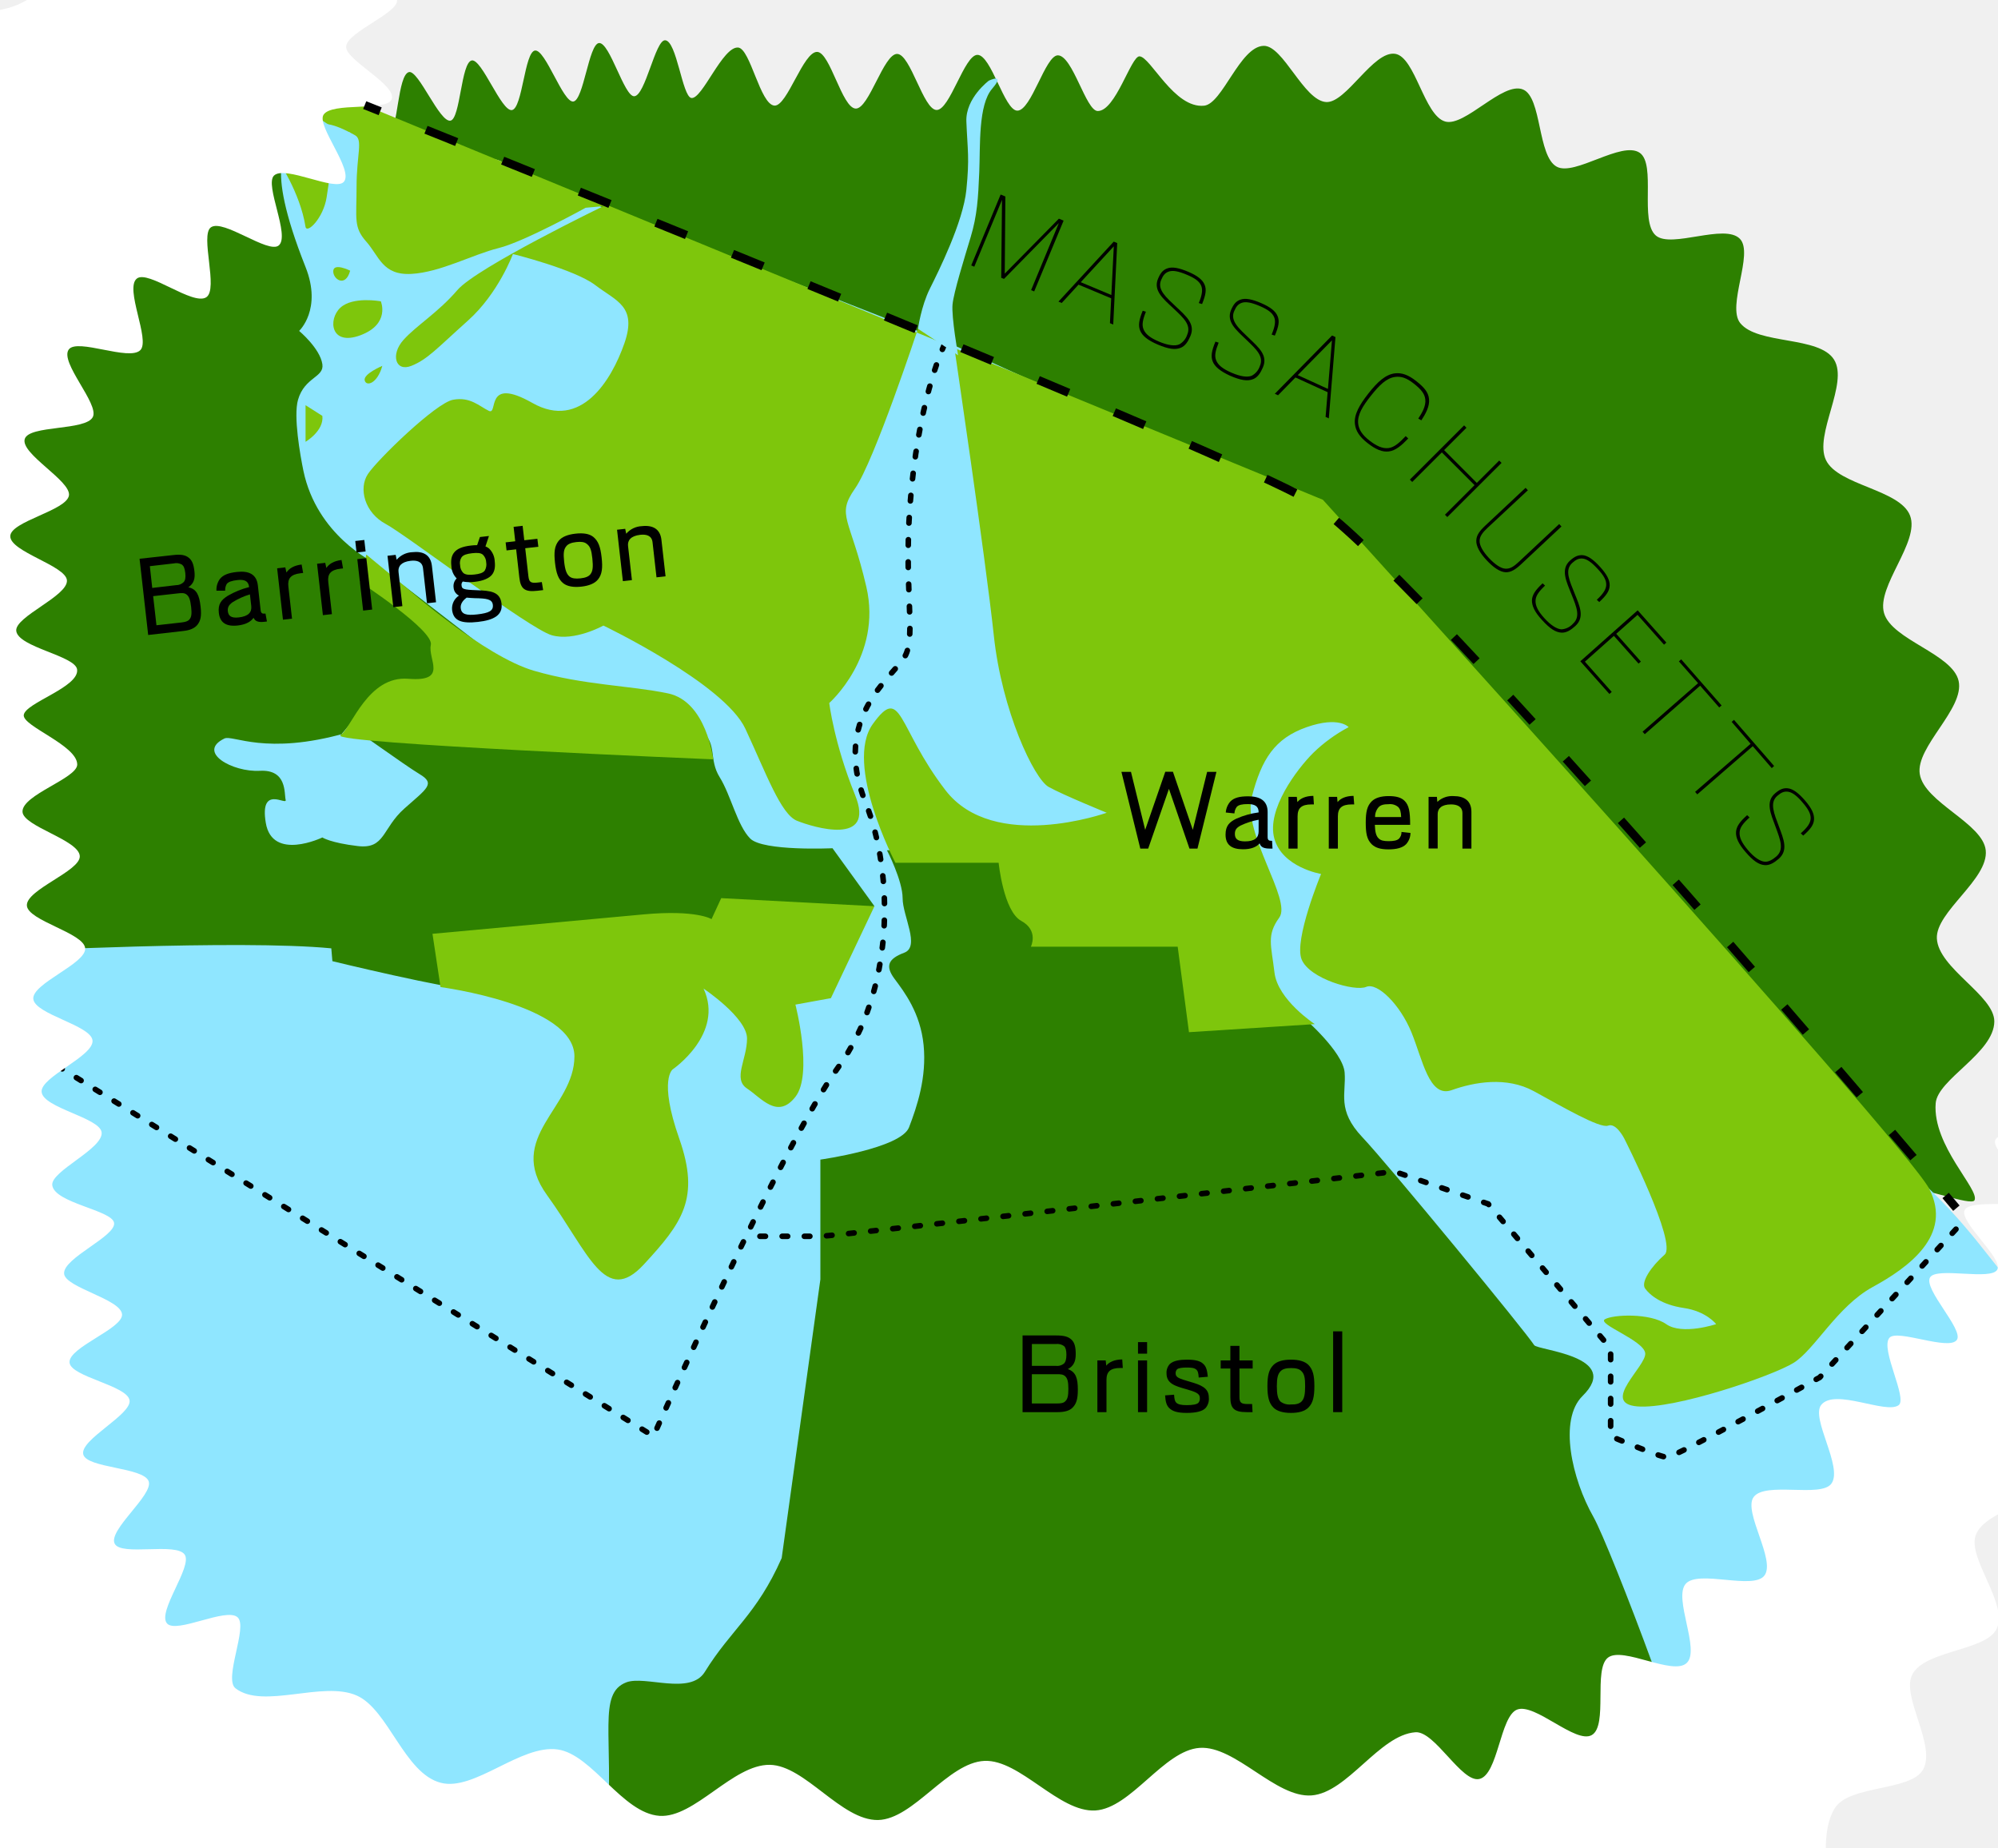
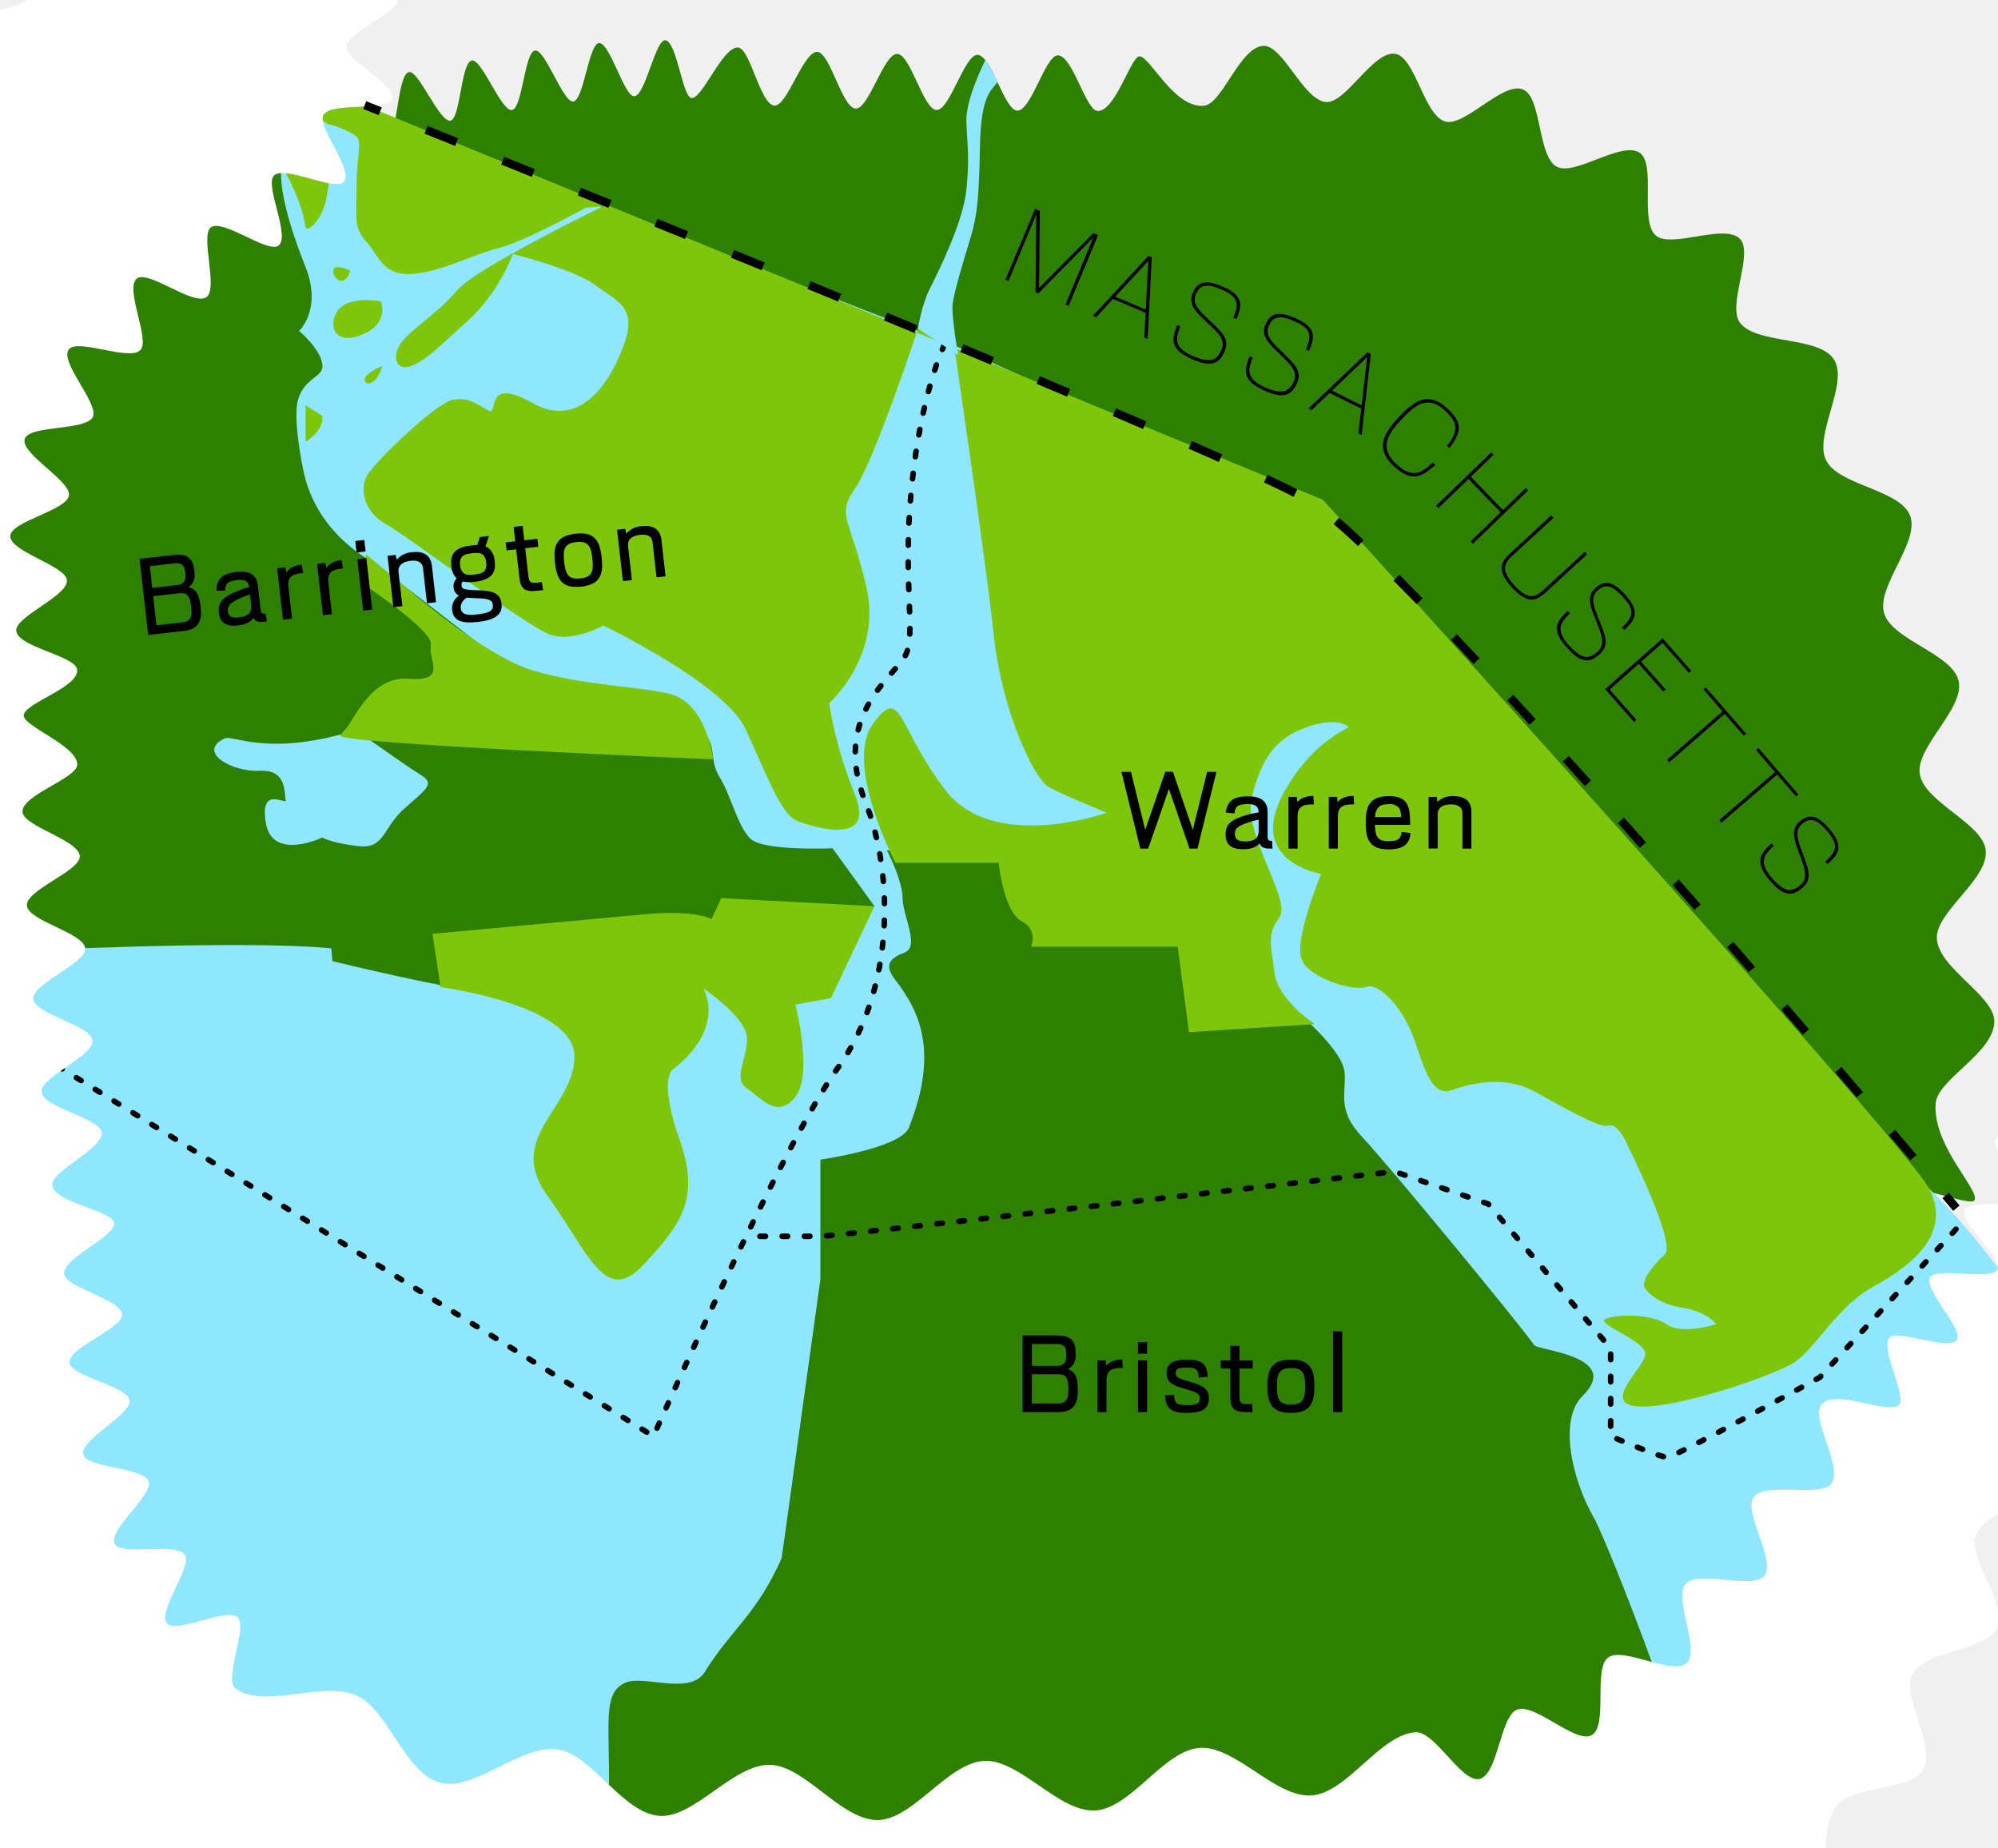
<svg xmlns="http://www.w3.org/2000/svg" id="Bottom_matter" data-name="Bottom matter" viewBox="0 0 720 665.58">
  <defs>
    <style>.cls-1{fill:#2d8000;}.cls-2{fill:#8fe6ff;}.cls-3,.cls-6,.cls-7{fill:none;stroke:#000;stroke-miterlimit:10;}.cls-3{stroke-linecap:round;stroke-width:2px;stroke-dasharray:2 6;}.cls-4{fill:#7ec60c;}.cls-5{fill:#fff;}.cls-6,.cls-7{stroke-width:3px;}.cls-7{stroke-dasharray:11.92 17.87;}</style>
  </defs>
  <path class="cls-1" d="M120,47.5c-4-4,13.34,1.78,20.26.33,3.18-.67,3-21,7.15-21.86,3.46-.69,11,18.24,14.93,17.5,3.57-.66,3.8-21,7.67-21.69,3.65-.63,10.66,18.48,14.47,17.88s4.54-20.93,8.31-21.45S202.86,37,206.59,36.58s5.57-20.74,9.27-21.07c3.9-.34,9.06,19.34,12.7,19.17,4-.19,7.57-20.25,11.1-20.17,4.22.08,6.19,20.24,9.47,20.79,3.9.64,11.26-18.64,16.87-18.17,4.42.37,7.92,20.64,13.11,20.92,4.6.24,10.35-19.53,15.38-19.35,4.7.17,8.95,20.3,13.89,20.42,4.78.12,10.05-19.77,14.92-19.69s9.41,20.15,14.22,20.2,10-19.89,14.71-19.86c5,0,9.71,20.07,14.37,20.1,5.11,0,10.08-19.95,14.62-19.93C386.57,20,391.32,40,395.58,40c6.46.06,12-19.84,15.06-19.7,4,.19,12.5,18.91,23.29,17.78,6.59-.69,12.89-21.28,21.41-21.56,7.07-.23,14.46,19.77,22.57,20.25,7.23.42,17-18.65,24.89-17.37,7.22,1.18,10.4,22.28,18,24.39,7.08,2,20.73-14.51,28-11.56C555.68,35,554,56.31,561,60.07c6.46,3.52,23.44-9.49,29.91-5,6,4.2-.19,24.64,5.79,29.79,5.57,4.79,24.83-4.49,30.31,1.21,5.08,5.3-4.86,24.22.11,30.36,6.35,7.84,28.45,4.55,33.8,13.16s-7.32,27.09-2.9,36.22,26.72,10.53,30.3,20-12.2,25.44-9.38,35.11,24.71,14.66,26.87,24.44c2.21,10-15.56,23.72-14,33.54,1.63,10.23,22.75,17.7,23.77,27.48,1.08,10.46-18.1,22.12-17.61,31.78.55,10.77,20.74,20.49,20.7,29.88-.06,11.38-20.46,20.79-21.13,29.49-1.19,15.31,15.87,31,14,34.93-1.1,2.29-19.77-5.2-21-3.22-1.33,2.16,13.54,15.69,12.07,17.51-1.58,2-17.91-9.77-19.62-8.15s9,18.66,7.07,20-14.59-14.26-16.7-13.15,3.81,20.34,1.57,21.19-10.76-17.4-13.08-16.78S661.35,470.55,659,471s-7.87-19-10.21-18.69c-2.52.31-2.77,20.43-5.08,20.65-2.6.26-7.3-19.38-9.51-19.09-3.38.44-18.17,10.69-31.56-1.37-6.92-6.23-1.25-28.39-10-36.91-7.24-7-29-.43-37.19-8.56-7.38-7.36-.91-29.21-8.81-37.17-7.48-7.54-29.35-1.21-37.09-9-7.59-7.66-1.06-29.49-8.72-37.18s-29.55-1.32-37.14-8.86c-7.88-7.83-1.63-29.74-9.18-37.08-8.14-7.91-29.83-1-37.33-8-8.62-8.06-3.37-30.29-10.77-36.68-10-8.65-30.68.46-37.59-4-6.6-4.26-2.86-26.13-11.35-32.5-6.87-5.15-26.47,5-34.27-1.2-7-5.51-1.77-27-9.28-33.05-7-5.7-26.89,3.95-34.25-2-7.13-5.8-1.76-27.22-9-33.11s-27,3.85-34.27-1.92-2.29-27.38-9.5-33c-7.55-5.88-27.09,4.35-34.29-1-7.85-5.84-3.79-27.58-11-32.54-8.4-5.78-27,6-34.16,1.85C137.44,54.74,126.75,49.14,120,47.5Z" />
  <path class="cls-2" d="M108.34,32S89.57,66.14,94.8,74.86s-39.52,175-30.8,198.8-129-70.6-133.12-43.28-21.29,99.87,23,167.41c28.78,43.91,8.67,263,46.16,279.53,32.73,14.46,305.11,3.29,353.94-6.59S554.64,627,615.1,626.41,739.45,480,726.66,464.9c-14.55-17.19-19.73-27.58-47.67-51.15C614.6,359.43,471.47,182.4,471.47,182.4L343,124.06Z" />
  <path class="cls-3" d="M340.39,124.06s-8.42,16.8-11.91,51.68,2.13,53.37-2.52,61-26.22,22-14.14,52.17c10.54,26.39,10.44,67.81-9.84,95.77s-66.51,132.81-66.51,132.81L-13.32,362.91S-50.72,288-60.8,255.25c-.52-1.7-4.3-20.5-4.81-23.07,0,0,30-52.18,66.16-89.47S126.19,37.26,126.19,37.26" />
  <path class="cls-1" d="M300,305.63s-25,1.16-29.65-3.49-7-15.69-11-22.09-.88-11.89-6.25-16.41c-4.29-3.6-83-2.64-114.56-2.3L172.7,232l-38.14-29.45s-20.38-9.62-25.23-32.95c-1.12-5.42-3.66-19.61-1.93-25.58,2.38-8.21,9.48-8,8.77-12.79-.85-5.73-8.38-12-8.38-12s8.38-7.75,2.32-23c-15.75-39.63-5.66-42.12-5.66-42.12l26.94-19.86c.85.28-36.34-13.57-43-17.53C83,13.51,71-4.19,63.41,27.19S38.12,37.06,6.16,80.09-50.49,145.44-68,179.49c-6.3,12.29-23.37,32.28-9.56,41.85,19.18,13.31,44.44,55.81,44.44,55.81s22.67,8.13,23.25,12.78c.29,2.33-5.31,15.55-2.19,28.2s15,24.7,15,24.7,83.39-4.36,116.45-1.13l.39,4.62s40.51,9.88,54,11,141.34-30.8,141.34-30.8ZM145.76,291.29c-8.14,7.22-6.94,14.73-16.82,13.56s-12.77-3.1-12.77-3.1-18.06,8.68-20.39-5.27,7.74-6,7.16-8.29.58-11-9.3-10.46S70.8,271,80.85,266.1c3-1.47,14.79,6.25,43.87-2l-2,.88,2.92-3.52c5.65,1,12.14,5.25,12.15,5.25-7.36.08-11.43-5.2-12.14-5.25,1.47.59,19.94,14.1,25.56,17.47C157,282.38,153.9,284.07,145.76,291.29Z" />
  <path class="cls-1" d="M281.69,561.39,295.63,461V417.82s29.05-4.07,31.95-11.63,6.41-18,5.25-29.64-7-19.19-10.46-23.84-2.33-7.25,3.49-9.44-.59-13.23-.59-19.62-5.65-17.3-5.65-17.3l76.22,2.17,63.71,56.4,10,1.57s14.39,12.38,15,19.94-2.91,13.51,6.39,23.32,59,70.26,61.91,74.91c1.18,1.88,32,3.95,17.44,18.32-8.7,8.56-3.85,29.93,3.92,43.59,6,10.59,38.68,96.4,36.65,103.88-7,25.75-126.72,40.45-161.24,44.48-126.43,14.76-233.34-1-230.78-36.16,2.4-33.12-3.57-48.6,6.86-52.6,6.74-2.58,23,4.77,28.28-3.75C263.5,587,272.62,581.87,281.69,561.39Z" />
  <path class="cls-4" d="M123,34.43l-23,23s8.14,11.82,10.08,24.22c.44,2.83,6.47-3,7.63-10.6s1.46-7.27-1.57-13.81c-4.35-9.37-4.87-17.8,11.77-8.53,3,1.65.58,7,.58,18.6S127.35,81.84,132,87.07s5.81,12.2,16.27,11.62,22.09-7,31.39-9.3,31.39-14.53,31.39-14.53l6.39-.58s-45.63,22.09-52.61,30.23-14.81,12.78-19.47,18-2.9,11.62,2.91,9.3,9.3-6.4,20.35-16.28,16.21-24,16.21-24S207,97,214.55,102.76s15.11,7.56,10.46,20.93-15.69,31.39-33.13,21.51-12.21,4.52-15.7,2.84-6.71-5.17-12.94-4-27.17,21.51-30.65,26.74-1.17,13.95,6.39,18,51.73,37.78,59.87,40.11,18.6-3.49,18.6-3.49,43.6,20.93,51.16,37.2,12.79,30.81,18.6,33.14,28.48,9.3,20.92-9.3-9.3-33.14-9.3-33.14S318,236.46,312.2,211.46s-11-25.57-4.07-35.46,22.67-57.54,22.67-57.54l12.79,4.65s11.63,78.47,14.53,105.79,14.54,51.73,19.77,54.64,20.92,9.3,20.92,9.3-40.69,14.53-58.12-8.14S325,246.37,314.53,260.87s8.14,50,8.14,50h37.2s1.74,17.44,8.14,20.93,3.48,9.3,3.48,9.3h52.9l4.07,30.81L473.8,369s-13.37-8.72-14.53-18.6S456.36,337,461,330.62,447.64,300.4,451.13,287s8.14-20.93,19.76-25S486,262,486,262a55.7,55.7,0,0,0-12.79,9.3c-5.81,5.82-16.86,20.35-14,30.81s16.85,12.79,16.85,12.79-9.88,23.83-7,30.81,19.18,11.62,23.25,9.88,12.21,6.39,16.28,16.28,6.39,23.83,14.53,20.92,19.76-5,29.64.39,23.84,13.56,26.74,12.4,5.82,4.65,5.82,4.65,19.18,37.78,14.53,41.85-8.72,9.88-7,12.21,5.82,5.81,13.95,7,11.63,5.81,11.63,5.81-12.21,4.07-18,0-19.18-3.49-22.09-1.75,14,7.56,14.53,12.21-16.27,18-2.9,19.18,48.82-11,56.38-15.69,15.7-20.35,28.48-27.32,29.07-18.6,20.35-35.46S476.71,180.07,476.71,180.07Z" />
  <path class="cls-4" d="M146.56,211.82l-14.55-12-2.33,9.88s26.74,17.44,25.58,22.67,6.39,13.37-8.14,12.2S126.77,262,122.7,264.94,257,273.6,257,273.6s-2.35-20.87-16.3-23.77-30.23-2.91-48.25-8.14S146.56,211.82,146.56,211.82Z" />
  <path class="cls-4" d="M232,329.46l-76.15,7,2.9,19.2S207,362,207,380.61s-25,29.07-9.88,50,20.93,40.1,34.88,25,20.34-23.83,12.78-45.34-2.32-25-2.32-25,18.65-12.79,11.07-29.07c0,0,15.67,10.46,15.67,18s-5.23,14.53,0,18,11,11.23,17.44,3,0-33.23,0-33.23l12.78-2.32,15.7-33.13-55.22-2.91-3.49,7.56S251,327.72,232,329.46Z" />
  <path class="cls-4" d="M137.24,108.57s-10.12-1.9-14.62,2.33-3.49,13.95,7.31,9.88S137.24,108.57,137.24,108.57Z" />
  <path class="cls-4" d="M126.19,97.53s-5.79-2.91-6.09,0S124.45,103.92,126.19,97.53Z" />
  <path class="cls-4" d="M116.17,149.85,110.11,146v13.18S116.8,155.27,116.17,149.85Z" />
  <path class="cls-4" d="M137.77,131.83s-6.93,2.9-6.35,5.23S136,138.22,137.77,131.83Z" />
-   <path d="M372.68,105l-1.11-.46,10-24.17-19.77,20.12-1-.4L361.09,72l-10,24.1L350,95.63l10.59-25.54,1.7.71-.22,27.8,19.51-19.81,1.7.71Z" />
-   <path d="M400.43,107.49l-11.77-4.93-6.06,6.61-1.18-.49,19.93-21.62,1.25.52-1.44,29.36-1.18-.5Zm.06-1.19.88-17.54-11.91,12.92Z" />
-   <path d="M410.85,119.08c-.7-1.73-.45-3.76.94-7.12l1.15.35c-1.18,3-1.5,4.76-.86,6.33.7,1.73,2.34,3.08,5.58,4.45s5.77,1.67,7.29,1a6.11,6.11,0,0,0,2.88-3.51c1.48-3.5-1.29-6-4.95-9.44s-7.39-6.44-5.56-10.74c.92-2.18,1.78-3.07,3.19-3.65,1.89-.76,4.47-.19,7.71,1.19s5.1,2.81,5.86,4.61.43,3.7-.9,7L432,109.2c1.28-3.11,1.42-4.87.87-6.24-.68-1.67-2.46-2.82-5.11-3.94-2.91-1.24-5.16-1.76-6.73-1.12-1.21.49-1.89,1.28-2.61,3-1.49,3.49,1.86,6.26,5.42,9.64s7,6.17,5.13,10.55c-.85,2-1.86,3.56-3.48,4.22-2,.8-4.38.49-8.32-1.18C413.58,122.58,411.62,121,410.85,119.08Z" />
-   <path d="M437,130.21c-.69-1.74-.42-3.76,1-7.12l1.15.37c-1.2,3-1.54,4.74-.91,6.32.68,1.74,2.32,3.1,5.54,4.5,3.38,1.46,5.76,1.71,7.28,1.11A6.11,6.11,0,0,0,454,131.9c1.52-3.49-1.24-6-4.87-9.48s-7.34-6.5-5.48-10.79c.94-2.17,1.81-3.06,3.23-3.62,1.89-.75,4.47-.15,7.7,1.25s5.08,2.85,5.82,4.66.4,3.7-1,7l-1.15-.37c1.3-3.1,1.46-4.86.92-6.23-.67-1.68-2.43-2.84-5.08-4-2.9-1.25-5.15-1.79-6.72-1.17-1.22.48-1.91,1.27-2.64,3-1.51,3.48,1.81,6.27,5.35,9.68s6.93,6.24,5,10.6c-.86,2-1.89,3.55-3.52,4.19-2,.79-4.38.45-8.31-1.25C439.7,133.73,437.74,132.1,437,130.21Z" />
-   <path d="M478.43,141.31l-11.6-5.3-6.27,6.41-1.17-.53,20.63-21,1.23.56-2.4,29.3-1.16-.54Zm.11-1.18,1.45-17.5-12.33,12.53Z" />
-   <path d="M511.09,150.82c1.28-1.94,2.82-4.46,2.53-6.93-.23-2-1.43-3.53-4.1-5.65s-4.61-2.68-6.68-2.44c-3.21.37-5.86,3.06-8.82,6.79s-4.95,6.9-4.58,10.1c.24,2.08,1.43,4,4,6s4.7,3,6.89,2.76,4.12-2.1,6.22-4.31l.93.84c-2.42,2.53-4.54,4.36-7,4.68-2.33.3-4.78-.73-7.73-3.06s-4.21-4.42-4.49-6.83c-.39-3.43,1.68-6.94,4.86-11s6.16-6.86,9.59-7.25c2.36-.27,4.72.48,7.64,2.79s4.34,4,4.61,6.41c.31,2.7-1.3,5.51-2.76,7.73Z" />
-   <path d="M527.61,153.27l.85.85-8.06,8.06L532.19,174l8.06-8.06.85.85L521.55,186.3l-.85-.84,10.67-10.66L519.58,163l-10.67,10.66-.85-.85Z" />
-   <path d="M532,194.72c.06-1.87,1.21-3.44,3.23-5.33l14.53-13.62.82.88L536,190.24c-1.78,1.67-2.76,3-2.81,4.6-.06,1.76,1.28,4,3.39,6.25s4.29,3.77,6,3.82,3-.83,4.78-2.5l14.51-13.59.82.88-14.54,13.61c-2,1.86-3.66,2.94-5.53,2.88-2.09-.07-4.47-1.73-6.9-4.33S531.88,196.75,532,194.72Z" />
-   <path d="M552.05,216.25c.09-1.86,1.17-3.59,3.84-6.07l.89.81c-2.31,2.21-3.35,3.69-3.43,5.38-.09,1.87.83,3.78,3.2,6.39s4.54,3.93,6.17,4a6.07,6.07,0,0,0,4.09-2c2.82-2.55,1.34-6-.52-10.65s-4-8.94-.55-12.09c1.75-1.58,2.91-2,4.43-2,2,.1,4.14,1.7,6.5,4.31s3.46,4.7,3.39,6.65-1.17,3.54-3.75,5.94l-.89-.81c2.46-2.29,3.33-3.83,3.4-5.3.09-1.81-1-3.59-3-5.73-2.12-2.34-4-3.76-5.64-3.84-1.3-.06-2.26.37-3.62,1.61-2.82,2.55-.94,6.46.88,11s3.74,8.53.22,11.73c-1.6,1.45-3.18,2.45-4.93,2.37-2.15-.11-4.18-1.4-7.06-4.57C553.06,220.58,552,218.29,552.05,216.25Z" />
-   <path d="M580.8,249.3l-.83.75-10.48-11.78,20.66-18.37,10.34,11.63-.84.75-9.54-10.74-7.68,6.83,8.88,10-.84.74-8.88-10-10.46,9.3Z" />
-   <path d="M619.54,254.91l-6.88-7.85-19.95,17.48-.79-.9,20-17.48L605,238.3l.84-.73,14.55,16.61Z" />
-   <path d="M638.47,276.76l-6.84-7.9-20,17.36-.78-.9L630.85,268l-6.83-7.9.84-.73L639.32,276Z" />
-   <path d="M625.6,299.71c.14-1.86,1.26-3.56,4-6l.87.83c-2.38,2.15-3.45,3.6-3.58,5.29-.14,1.86.73,3.8,3,6.47s4.42,4.06,6.06,4.18c1.41.11,2.84-.75,4.14-1.86,2.89-2.48,1.51-5.93-.23-10.66s-3.76-9.05-.2-12.1c1.79-1.53,3-1.95,4.48-1.84,2,.16,4.08,1.82,6.38,4.49s3.31,4.79,3.19,6.74-1.26,3.51-3.9,5.83l-.88-.83c2.53-2.22,3.44-3.74,3.55-5.21.14-1.8-.94-3.61-2.82-5.8-2-2.4-3.84-3.87-5.53-4-1.3-.1-2.27.31-3.66,1.51-2.89,2.47-1.12,6.43.57,11s3.5,8.63-.11,11.73c-1.64,1.41-3.24,2.36-5,2.23-2.15-.17-4.14-1.51-6.93-4.76C626.48,304.06,625.44,301.74,625.6,299.71Z" />
+   <path d="M385.08,110.2l-1.11-.46,10-24.15-19.8,20.1-1-.4.27-28.14-10,24.08-1.11-.46L373,75.25l1.7.71-.26,27.79L394,84l1.69.71Z" />
+   <path d="M412.83,112.7l-11.76-5-6.08,6.6-1.18-.49,20-21.58,1.25.53-1.51,29.35-1.18-.5Zm.06-1.18L413.81,94l-11.94,12.9Z" />
+   <path d="M423.24,124.32c-.7-1.73-.44-3.75.95-7.11l1.15.36c-1.18,3-1.51,4.75-.88,6.32.7,1.73,2.34,3.09,5.57,4.47,3.39,1.45,5.77,1.68,7.29,1.07,1.31-.52,2.21-1.92,2.89-3.5,1.5-3.49-1.27-6-4.92-9.46s-7.37-6.46-5.53-10.76c.93-2.17,1.79-3.06,3.21-3.63,1.89-.76,4.47-.18,7.7,1.21s5.1,2.83,5.85,4.63.42,3.7-.93,7l-1.15-.37c1.29-3.1,1.43-4.86.89-6.23-.68-1.68-2.45-2.83-5.1-4-2.9-1.25-5.15-1.77-6.73-1.14-1.21.48-1.9,1.27-2.62,3-1.49,3.49,1.84,6.27,5.4,9.66s7,6.19,5.09,10.57c-.85,2-1.87,3.55-3.5,4.2-2,.8-4.38.48-8.31-1.2C426,127.83,424,126.21,423.24,124.32Z" />
+   <path d="M449.31,135.53c-.68-1.74-.4-3.76,1-7.11l1.15.38c-1.22,3-1.56,4.73-.95,6.31.68,1.74,2.3,3.11,5.52,4.54s5.74,1.74,7.27,1.15a6.09,6.09,0,0,0,2.93-3.47c1.54-3.48-1.2-6-4.81-9.51s-7.3-6.54-5.41-10.83c1-2.15,1.83-3,3.25-3.59,1.9-.74,4.47-.13,7.69,1.3s5.06,2.88,5.8,4.69.37,3.71-1,7l-1.15-.38c1.32-3.09,1.49-4.85,1-6.22-.66-1.69-2.42-2.86-5.05-4-2.89-1.28-5.14-1.83-6.72-1.22-1.21.47-1.91,1.26-2.65,2.94-1.54,3.48,1.77,6.29,5.28,9.72s6.89,6.28,5,10.63c-.87,2-1.9,3.53-3.54,4.16-2,.78-4.38.43-8.3-1.3C452,139.07,450,137.43,449.31,135.53Z" />
+   <path d="M490.54,147.25l-11.43-5.67-6.48,6.21-1.14-.57,21.28-20.3,1.21.6-3.32,29.21-1.15-.57Zm.14-1.18,2-17.45L480,140.75Z" />
+   <path d="M521.43,160.7c1.42-1.84,3.14-4.23,3-6.71-.08-2-1.16-3.64-3.66-6s-4.39-3-6.48-2.94c-3.22.13-6.07,2.62-9.3,6.11s-5.46,6.5-5.33,9.72c.08,2.09,1.12,4.09,3.5,6.29s4.46,3.36,6.67,3.28,4.26-1.79,6.53-3.83l.85.9c-2.59,2.34-4.85,4-7.36,4.14-2.35.12-4.71-1.09-7.48-3.64s-3.86-4.71-4-7.14c-.13-3.45,2.2-6.8,5.67-10.56s6.66-6.37,10.1-6.51c2.38-.09,4.68.84,7.41,3.36s4,4.37,4.12,6.74c.1,2.72-1.72,5.39-3.33,7.49Z" />
+   <path d="M537.39,163l.83.86-8.2,7.92,11.59,12,8.2-7.92.83.87-19.88,19.2-.83-.87,10.85-10.47-11.59-12-10.85,10.47-.83-.86Z" />
+   <path d="M541.11,204.49c.08-1.86,1.25-3.43,3.28-5.3L559,185.7l.81.88-14.62,13.47c-1.79,1.65-2.78,3-2.85,4.58-.07,1.75,1.25,4,3.34,6.28s4.26,3.8,6,3.87,3-.81,4.8-2.47l14.62-13.46.82.88-14.66,13.49c-2,1.85-3.68,2.91-5.55,2.83-2.09-.08-4.45-1.77-6.86-4.38S541,206.53,541.11,204.49Z" />
+   <path d="M561.06,226.18c.1-1.86,1.19-3.59,3.87-6.05l.89.81c-2.33,2.2-3.37,3.67-3.46,5.37-.1,1.86.81,3.78,3.16,6.4s4.52,3.95,6.16,4c1.41.08,2.82-.81,4.1-2,2.83-2.54,1.37-6-.47-10.65s-4-9-.48-12.09c1.75-1.57,2.91-2,4.44-1.94,2,.11,4.12,1.72,6.47,4.34s3.43,4.72,3.35,6.67-1.18,3.54-3.77,5.92l-.89-.82c2.47-2.27,3.35-3.81,3.43-5.28.1-1.81-1-3.59-3-5.74-2.11-2.35-3.93-3.78-5.62-3.87-1.3-.07-2.26.36-3.63,1.59-2.83,2.54-1,6.46.82,11s3.7,8.56.16,11.74c-1.61,1.44-3.19,2.43-4.94,2.34-2.15-.12-4.18-1.42-7-4.6C562.05,230.51,561,228.21,561.06,226.18Z" />
+   <path d="M589.69,259.39l-.84.74-10.43-11.82L599.15,230l10.29,11.67-.84.74-9.5-10.77-7.71,6.8,8.84,10-.84.74-8.84-10-10.5,9.26Z" />
+   <path d="M628.39,265.09l-6.86-7.87-20,17.42-.79-.9,20-17.42-6.86-7.88.85-.73,14.5,16.65Z" />
+   <path d="M647.25,287l-6.82-7.91-20.09,17.31-.78-.91,20.09-17.31-6.81-7.91.84-.73,14.41,16.73Z" />
+   <path d="M634.35,309.91c.14-1.86,1.27-3.56,4-6l.87.84c-2.38,2.13-3.46,3.58-3.59,5.27-.15,1.86.72,3.8,3,6.48s4.41,4.07,6.05,4.2a6.12,6.12,0,0,0,4.15-1.86c2.89-2.47,1.51-5.92-.21-10.66s-3.74-9.06-.18-12.1c1.8-1.53,3-1.95,4.49-1.83,2,.16,4.08,1.83,6.36,4.51s3.31,4.8,3.19,6.74-1.27,3.51-3.92,5.82l-.87-.83c2.53-2.21,3.44-3.73,3.56-5.2.14-1.8-.94-3.62-2.81-5.81-2.05-2.4-3.83-3.88-5.53-4-1.29-.1-2.26.3-3.66,1.5-2.89,2.47-1.13,6.44.54,11.05s3.49,8.65-.13,11.74c-1.64,1.4-3.25,2.35-5,2.21-2.14-.17-4.13-1.52-6.91-4.77C635.22,314.27,634.19,311.94,634.35,309.91Z" />
  <path d="M72.28,218.55c.4,3.46,0,5.12-1.14,6.57-1,1.24-2.68,2-5.18,2.24L53.4,228.79l-3.11-27.46L62.37,200c2.7-.31,4.37-.1,5.7,1,1.15.92,1.72,2.34,2,4.88s-.15,4.33-2.2,5.73C70.92,212.23,71.82,214.5,72.28,218.55Zm-17.42-6.71,8.58-1a3.83,3.83,0,0,0,2.77-1.12c.54-.62.75-1.61.56-3.28s-.57-2.51-1.19-3a4.08,4.08,0,0,0-3-.43L54,204Zm14,6.74c-.29-2.54-.74-3.66-1.58-4.33s-1.76-.6-3.15-.45l-8.94,1,1.19,10.49,8.94-1c1.43-.16,2.4-.43,2.93-1.09C69,222.35,69.16,221.2,68.87,218.58Z" />
  <path d="M96.2,223.93l-.83.1c-2.23.25-3.39-.1-4-1.44-1.07,1.53-2.94,2.46-5.68,2.78-4.17.47-6.43-1-6.83-4.54-.37-3.22.91-4.7,3.24-6.17a29.32,29.32,0,0,1,7.66-3.12v-.08c-.24-2.1-1.64-2.75-4.19-2.46-2.06.23-3.26.65-3.86,1.4a4.31,4.31,0,0,0-.57,2.44l-3.14,0a6.69,6.69,0,0,1,1.22-4.21c1.16-1.46,3-2.2,6.15-2.55,4.33-.49,7.1.85,7.55,4.82l1,8.94c.13,1.16.64,1.34,1.55,1.24l.2,0Zm-5.66-5.59-.48-4.18A25.94,25.94,0,0,0,83.79,217C82.3,218.06,82,219,82.1,220.22c.18,1.59,1.09,2.57,3.92,2.25C89.55,222.07,90.79,220.6,90.54,218.34Z" />
  <path d="M109.24,206.44l-.88.1c-3.65.41-4.77,1.94-4.44,4.81l1.31,11.56-3.26.37-2.1-18.52,2.94-.33.41,1.84c1-1.47,2.69-2.52,5.47-2.87Z" />
  <path d="M123.62,204.81l-.87.09c-3.66.42-4.77,1.95-4.45,4.82l1.31,11.56-3.25.37-2.1-18.52,2.94-.33.41,1.84c1-1.48,2.69-2.52,5.47-2.87Z" />
  <path d="M128.49,199.06l-.47-4.13,3.26-.37.47,4.13ZM130.86,220l-2.1-18.52,3.26-.37,2.1,18.52Z" />
  <path d="M155.64,203.87,157.13,217l-3.26.37-1.43-12.63c-.28-2.47-2.3-2.92-4.45-2.68-3.42.39-4.6,2-4.38,4L145,218.4l-3.26.37-2.1-18.52,2.94-.33.36,1.77a7.82,7.82,0,0,1,5.61-2.73C152.5,198.51,155.19,199.94,155.64,203.87Z" />
  <path d="M180.74,217.53c.47,4.13-2.83,5.91-8.48,6.55-5.92.67-8.89-.36-9.35-4.37a5.55,5.55,0,0,1,2.48-5.11,3.46,3.46,0,0,1-1.93-2.88,3.88,3.88,0,0,1,1.11-3.31,6.67,6.67,0,0,1-1.91-4.41c-.24-2.11,0-3.71,1-4.94,1.09-1.38,3.1-2.17,6.08-2.5a17.23,17.23,0,0,1,2.2-.13l1-2.93,3.26-.37-1.26,3.76a4.07,4.07,0,0,1,1.29.74,6.74,6.74,0,0,1,2.05,4.6c.23,2,0,3.62-1,4.86s-3.13,2.21-6.11,2.54a13.36,13.36,0,0,1-4.4-.1,1.61,1.61,0,0,0-.43,1.5c.13,1.15.57,1.46,5.45,1.63S180.24,213.12,180.74,217.53ZM165.8,203.64a4.12,4.12,0,0,0,1.16,2.81c.81.67,2.1.77,4,.56s3.07-.59,3.71-1.39a4.38,4.38,0,0,0,.54-3,4,4,0,0,0-1.2-2.76c-.76-.64-1.94-.75-3.88-.53s-3.15.6-3.78,1.44A3.82,3.82,0,0,0,165.8,203.64Zm11.8,14.28c-.24-2.1-2.35-2.31-6.55-2.39-1.05-.05-2-.1-2.88-.2-1.71,1.24-2.28,2.59-2.14,3.78.25,2.23,2,2.72,5.93,2.27C176.25,220.89,177.85,220.07,177.6,217.92Z" />
  <path d="M187.16,208.14,186,197.93l-3.46.39-.33-2.9,3.46-.39-.59-5.21,3.25-.36.6,5.2,4.72-.53L194,197l-4.73.53,1.14,10.06c.24,2.1.78,2.6,3.29,2.32l1.55-.18.48,2.89-2.1.24C189,213.41,187.61,212.08,187.16,208.14Z" />
  <path d="M203,210.17c-1.77-1.41-2.58-3.61-3-7.42s-.16-6,1.28-7.84c1.17-1.46,3.24-2.3,6.06-2.62s5,0,6.46,1.16c1.81,1.49,2.57,3.57,3,7.39s.16,6.1-1.28,7.91c-1.16,1.46-3.2,2.3-6,2.62S204.43,211.3,203,210.17Zm9.77-3.28c.88-1.11,1-2.69.69-5.67s-.77-4.34-2-5.25c-.84-.71-2.1-.85-3.77-.66s-2.95.61-3.65,1.54c-.92,1.11-1.07,2.62-.74,5.56s.87,4.49,2,5.37c.83.63,2.1.8,3.85.61S212.08,207.78,212.78,206.89Z" />
  <path d="M238.35,194.49l1.49,13.16-3.26.37-1.43-12.64c-.28-2.47-2.3-2.92-4.45-2.68-3.42.39-4.6,2.05-4.38,4l1.4,12.32-3.26.37-2.1-18.52,2.94-.33.36,1.77a7.82,7.82,0,0,1,5.61-2.73C235.2,189.13,237.9,190.56,238.35,194.49Z" />
  <path class="cls-3" d="M273.85,445.45h21.78c4.95,0,206.91-23.33,206.91-23.33l33.75,11.67,44.12,52.06v31.62s17.78,7.62,20.4,7.62,54.93-28.78,54.93-28.78l52.91-57.55" />
  <path class="cls-2" d="M126.19,47.76s-9.28-1.42-14-8.54-7.78-12-7.78-12L100,25.43S113.92,52.16,116.17,55,126.19,47.76,126.19,47.76Z" />
  <path class="cls-5" d="M-261.12,371.29c.79,23.31-16.25,47.41-11.81,67.44,5,22.55,30.93,36.59,40,55.32,9.8,20.31,5.18,49.3,19,65.58,14.2,16.72,43.87,16.93,61.49,29.91,17.38,12.81,25.92,41,45.83,50.64,19.37,9.42,47.24-1,68.25,5.87,20.56,6.76,36.43,31.69,57.87,36.49s46.58-11,68.08-7.72c21.87,3.3,41.14,25.77,62.49,27.94,22.38,2.28,46-15.85,67-14.31,23,1.69,43.56,23,63.91,24.48,13.27,1,28-17.64,40.44-16.08,13.22,1.67,23,23.4,35.27,25.54,13.15,2.28,29.55-14.87,41.72-12.33,13.13,2.73,21.52,25.08,33.61,27.74,13.16,2.89,29.81-13.95,41.89-11.6,13.31,2.58,23,24.44,35.23,25.74,13.44,1.43,26.54-18,38.88-19,13-1,29.91,15.68,42,11,11.42-4.43,12.68-27.88,23.55-36.45,9.26-7.31,32.26-2,41.3-12.93,7.53-9.08-1.14-31.2,6.35-43.11,5.24-8.35,27.22-6,31.72-13.79,5-8.57-8-26.46-3.82-34.35,4.63-8.82,26.71-8.43,30.41-16.5,4.17-9.1-10.67-25.45-7.54-33.72,3.54-9.38,25.44-12,27.86-20.5,2.73-9.61-14.64-23.26-13-32,1.78-9.7,22.76-16.24,23.59-25.24.87-9.59-18.62-20.15-18.31-29.41s20.48-18,20.78-27.53c.29-9.15-19.26-19.6-18.46-29.3.73-8.95,21.74-17.55,23.31-27.33-.09-7-2.19,8.52-5.08,16.74-1.33,3.79-21.75,1.47-23.58,6.42-1.51,4.08,15.52,15.59,13.71,20.22-1.63,4.19-21.94,1.12-23.78,5.59-1.74,4.24,14.83,16.38,12.93,20.74s-22,.29-24,4.53,13.89,17.29,11.78,21.41-22-1.1-24.25,2.86c-2.41,4.22,12.16,18.72,9.69,22.45-2.76,4.16-21.53-4-24.33-.7-3.37,4,6.68,21.89,3.32,24.28-4.66,3.31-22.93-6.21-27.87-.14-3.91,4.79,7.93,22.43,3.66,28.38-3.75,5.22-23.9-.88-28.05,4.87-3.83,5.33,8.15,22.79,3.88,28.29-4.08,5.25-23.78-2.23-28.33,2.94s5.32,23.79.37,28.52-23-6.07-28.39-1.92.11,24.49-5.83,27.9c-5.78,3.33-20.5-11.69-26.93-9.17-6.16,2.41-6.81,23.49-13.61,25-6.39,1.42-16-17.33-23-16.84-13,.91-24.5,21.81-37.45,22.76s-27.41-18-40.32-17.13-24.7,21.76-37.57,22.55c-13.11.81-27.16-18.44-40-17.86-13.17.6-25.52,21-38.3,21.3-13.25.26-26.3-19.67-39-19.88-13.32-.22-27.17,19.25-39.78,18.38-13.38-.92-24.21-22.11-36.65-23.91-13.36-1.93-30.07,15.17-42.16,12C145.72,639,140,616,128.58,610.93c-12.32-5.47-33.71,5.09-43.7-2.6-4.4-3.39,4.51-22.05.78-25.56-4-3.8-22.17,6.07-25.49,2.15-3.57-4.21,9.24-20.43,6.41-24.74-3-4.6-23,.67-25.26-4-2.41-4.9,14-17.53,12.26-22.45C51.78,528.6,31.15,529.06,30,524c-1.24-5.29,17.44-14.25,16.69-19.43-.78-5.39-21.2-8.45-21.63-13.63-.45-5.48,19.19-12.17,18.92-17.32-.3-5.56-20.52-9.65-20.88-14.71-.41-5.68,18.87-13.47,18-18.34-.81-4.56-21.41-7.09-22.26-13.49C18.12,422,37.29,413.94,36.62,408,36,402.7,15.55,399.23,15,393.45c-.54-5.41,18.85-12.87,18.34-18.55-.49-5.5-20.89-9.4-21.34-15s19.08-12.66,18.69-18.21-20.72-9.93-21-15.41c-.35-5.73,19.32-12.41,19.06-17.81-.28-5.86-20.49-10.7-20.64-16-.19-6.11,19.71-12,19.72-17,0-6.94-19.72-13.77-19.27-17.83.49-4.42,20-10,19.23-16.4-.57-4.95-21.2-8-21.93-13.89-.64-5.16,18.66-12.56,18.26-18.25-.37-5.29-20.53-10.29-20.41-15.91C3.75,187.84,24,184,24.85,178.51c.77-5.29-17.55-15-15.93-20.34,1.54-5.09,22.06-2.88,24.54-7.94,2.33-4.73-12-19.64-8.7-24.28,3-4.25,21.84,4.31,25.83.19,3.62-3.74-5.77-22.19-1.28-25.77,4.07-3.24,20.12,9.84,25,6.75C78.84,104.23,72,84.76,76,81.91c4.43-3.15,20.65,9.63,24.43,6.54,4.25-3.46-5.17-21.82-1.69-25.19,4-3.84,22.13,5.93,25.19,2.22,3.54-4.29-9.81-20-7.37-24.08,2.85-4.79,23.07-1.14,24.6-5.67,1.78-5.24-16.72-14.09-16.43-18.93C125,11.42,144.2,4.57,143.05-.26,141.83-5.4,121.37-3.16,119-7.6c-2.5-4.65,10.89-20.13,7.64-24-3.52-4.12-21.27,6.49-25,3.43C97.4-31.58,80.36-46.23,51.1-36.94,36-32.13,25.56-6.89,6.66,1.57-9,8.58-34.65-1-51.66,8.67-67.06,17.39-72.12,44.09-87.73,55-102.46,65.35-129.4,61-143.58,73.3c-13.68,11.92-12.94,39-25.45,52.91-12.2,13.52-39.38,15.65-49.87,31.06-10.23,15-2.21,40.91-10.26,57.79-7.79,16.31-33,26.41-38.3,44.5-5,17.22,10.81,39.22,8.56,58.08-2.12,17.66-22.86,35.2-22.21,54.33" />
-   <path class="cls-2" d="M330.8,118.46s1.17-8.22,4.27-14.42,12-24,13.17-35.65.43-14,0-24.61c-.33-8.44,8.1-14.72,8.1-14.72s6.23-2.95,1.19,2.91-4.25,20.48-4.64,30-.77,15.72-3.1,23.47-6.09,19.81-6.53,24.25,2,18.32,2,18.32Z" />
+   <path class="cls-2" d="M330.8,118.46s1.17-8.22,4.27-14.42,12-24,13.17-35.65.43-14,0-24.61c-.28-7.16,5.22-18.87,6.89-22.26l4.42,7.87s-1.08,1.48-2,2.58c-5,5.86-4.25,20.48-4.64,30s-.77,15.72-3.1,23.47-6.09,19.81-6.53,24.25,2,18.32,2,18.32Z" />
  <path class="cls-6" d="M705,435.32l-3.87-4.58" />
  <path class="cls-7" d="M689.53,417.11c-47.19-55.52-188.2-219.9-218.1-237C440,162.07,205.14,67.47,145.25,43.43" />
  <path class="cls-6" d="M137,40.1l-5.57-2.22" />
  <path d="M388.41,500.77c0,3.48-.6,5.08-1.88,6.4-1.08,1.12-2.88,1.64-5.4,1.64H368.49V481.18h12.16c2.72,0,4.36.4,5.56,1.6,1,1,1.44,2.52,1.44,5.08s-.64,4.28-2.84,5.44C387.77,494.34,388.41,496.7,388.41,500.77Zm-16.56-8.63h8.64a3.88,3.88,0,0,0,2.88-.8c.6-.56.92-1.52.92-3.2s-.28-2.56-.84-3.12a4.12,4.12,0,0,0-2.92-.76h-8.68ZM385,500.41c0-2.55-.32-3.71-1.08-4.47s-1.68-.8-3.08-.8h-9v10.55h9c1.44,0,2.44-.16,3-.76C384.69,504.17,385,503.05,385,500.41Z" />
  <path d="M404.61,492.9h-.88c-3.68,0-5,1.4-5,4.28v11.63h-3.28V490.18h3l.2,1.88c1.12-1.36,3-2.2,5.76-2.24Z" />
  <path d="M410.09,487.74v-4.16h3.28v4.16Zm0,21.07V490.18h3.28v18.63Z" />
  <path d="M421.33,507.33c-.88-.88-1.32-2.08-1.48-4.56l3.24-.24c.12,1.64.28,2.36.76,2.84.64.64,1.76.92,3.8.92,2.2,0,3.64-.28,4.2-.84a2.37,2.37,0,0,0,.52-1.8c0-1.6-1.56-2.16-5.2-3.2s-6.8-1.92-6.8-5.59a4.56,4.56,0,0,1,1.16-3.36c1.28-1.28,3.8-1.6,6.2-1.6,2.84,0,4.76.4,5.92,1.56,1,.92,1.36,2.2,1.6,4.6l-3.28.28c-.12-1.68-.32-2.32-.76-2.76-.76-.76-2-.84-3.56-.84s-3,.16-3.52.68a2,2,0,0,0-.48,1.44c0,1.48,1.32,1.88,5.16,3s6.8,2.15,6.8,5.67a5,5,0,0,1-1.2,3.84c-1.12,1.16-3.48,1.72-6.76,1.72C424.13,509.09,422.49,508.45,421.33,507.33Z" />
  <path d="M443.37,503.37V493.1h-3.48v-2.92h3.48v-5.24h3.28v5.24h4.76v2.92h-4.76v10.11c0,2.12.48,2.68,3,2.68h1.56l.16,2.92h-2.12C444.57,508.81,443.37,507.33,443.37,503.37Z" />
  <path d="M458.89,507.17c-1.6-1.6-2.16-3.88-2.16-7.72s.52-6,2.16-7.63c1.32-1.32,3.48-1.92,6.32-1.92s5,.6,6.28,1.88c1.64,1.68,2.16,3.83,2.16,7.67s-.52,6.08-2.16,7.72c-1.32,1.32-3.44,1.92-6.28,1.92S460.17,508.45,458.89,507.17ZM469,505c1-1,1.32-2.56,1.32-5.56s-.28-4.39-1.36-5.43c-.76-.8-2-1.08-3.68-1.08s-3,.28-3.8,1.12c-1,1-1.36,2.47-1.36,5.43s.36,4.56,1.36,5.56a5.35,5.35,0,0,0,3.76,1C466.93,506.09,468.17,505.81,469,505Z" />
  <path d="M480.41,508.81V479.7h3.28v29.11Z" />
  <path d="M438.35,278.12l-6.83,27.64h-2.88l-7.4-21.52-7.48,21.52h-2.84l-6.8-27.64h3.44L412.68,299l7.24-20.92h2.76L429.84,299,435,278.12Z" />
  <path d="M458.56,305.76h-.84c-2.24,0-3.36-.48-3.8-1.88-1.24,1.4-3.2,2.12-6,2.12-4.2,0-6.28-1.68-6.28-5.28,0-3.24,1.44-4.56,3.92-5.76a29.38,29.38,0,0,1,8-2.24v-.08c0-2.12-1.32-2.92-3.88-2.92-2.08,0-3.32.28-4,1a4.3,4.3,0,0,0-.84,2.36l-3.12-.32a6.71,6.71,0,0,1,1.68-4c1.32-1.32,3.28-1.84,6.4-1.84,4.36,0,7,1.64,7,5.64v9c0,1.16.48,1.4,1.4,1.4h.2Zm-5-6.2v-4.2a25.73,25.73,0,0,0-6.56,2.12c-1.6.88-2,1.72-2,3,0,1.6.8,2.68,3.64,2.68C452.16,303.16,453.56,301.84,453.56,299.56Z" />
  <path d="M473.48,289.84h-.88c-3.68,0-5,1.4-5,4.28v11.64h-3.28V287.12h3l.2,1.88c1.12-1.36,3-2.2,5.76-2.24Z" />
  <path d="M488,289.84h-.88c-3.68,0-5,1.4-5,4.28v11.64h-3.28V287.12h3L482,289c1.12-1.36,3-2.2,5.76-2.24Z" />
  <path d="M508.28,300.12a6.1,6.1,0,0,1-1.6,4.08c-1.28,1.28-3.4,1.84-6.36,1.84s-4.76-.64-6-1.84c-1.76-1.72-2.16-4-2.16-7.8s.48-6,2.12-7.64c1.32-1.32,3.44-1.92,6.12-1.92s4.52.48,5.76,1.72c1.6,1.6,2,3.92,2,8.64H495.44c.08,2.56.44,4,1.36,4.88.76.76,1.8,1,3.6,1s3.08-.24,3.76-.92a3.29,3.29,0,0,0,.88-2.4Zm-11.48-9.28a5.23,5.23,0,0,0-1.28,3.56h9.4c-.08-1.92-.32-2.88-1.08-3.64a4.51,4.51,0,0,0-3.4-1C498.72,289.76,497.6,290,496.8,290.84Z" />
  <path d="M530.24,292.52v13.24H527V293c0-2.48-2-3.16-4.12-3.16-3.44,0-4.8,1.52-4.8,3.48v12.4h-3.28V287.12h3l.16,1.8a7.82,7.82,0,0,1,5.88-2.08C527.72,286.84,530.24,288.56,530.24,292.52Z" />
</svg>
